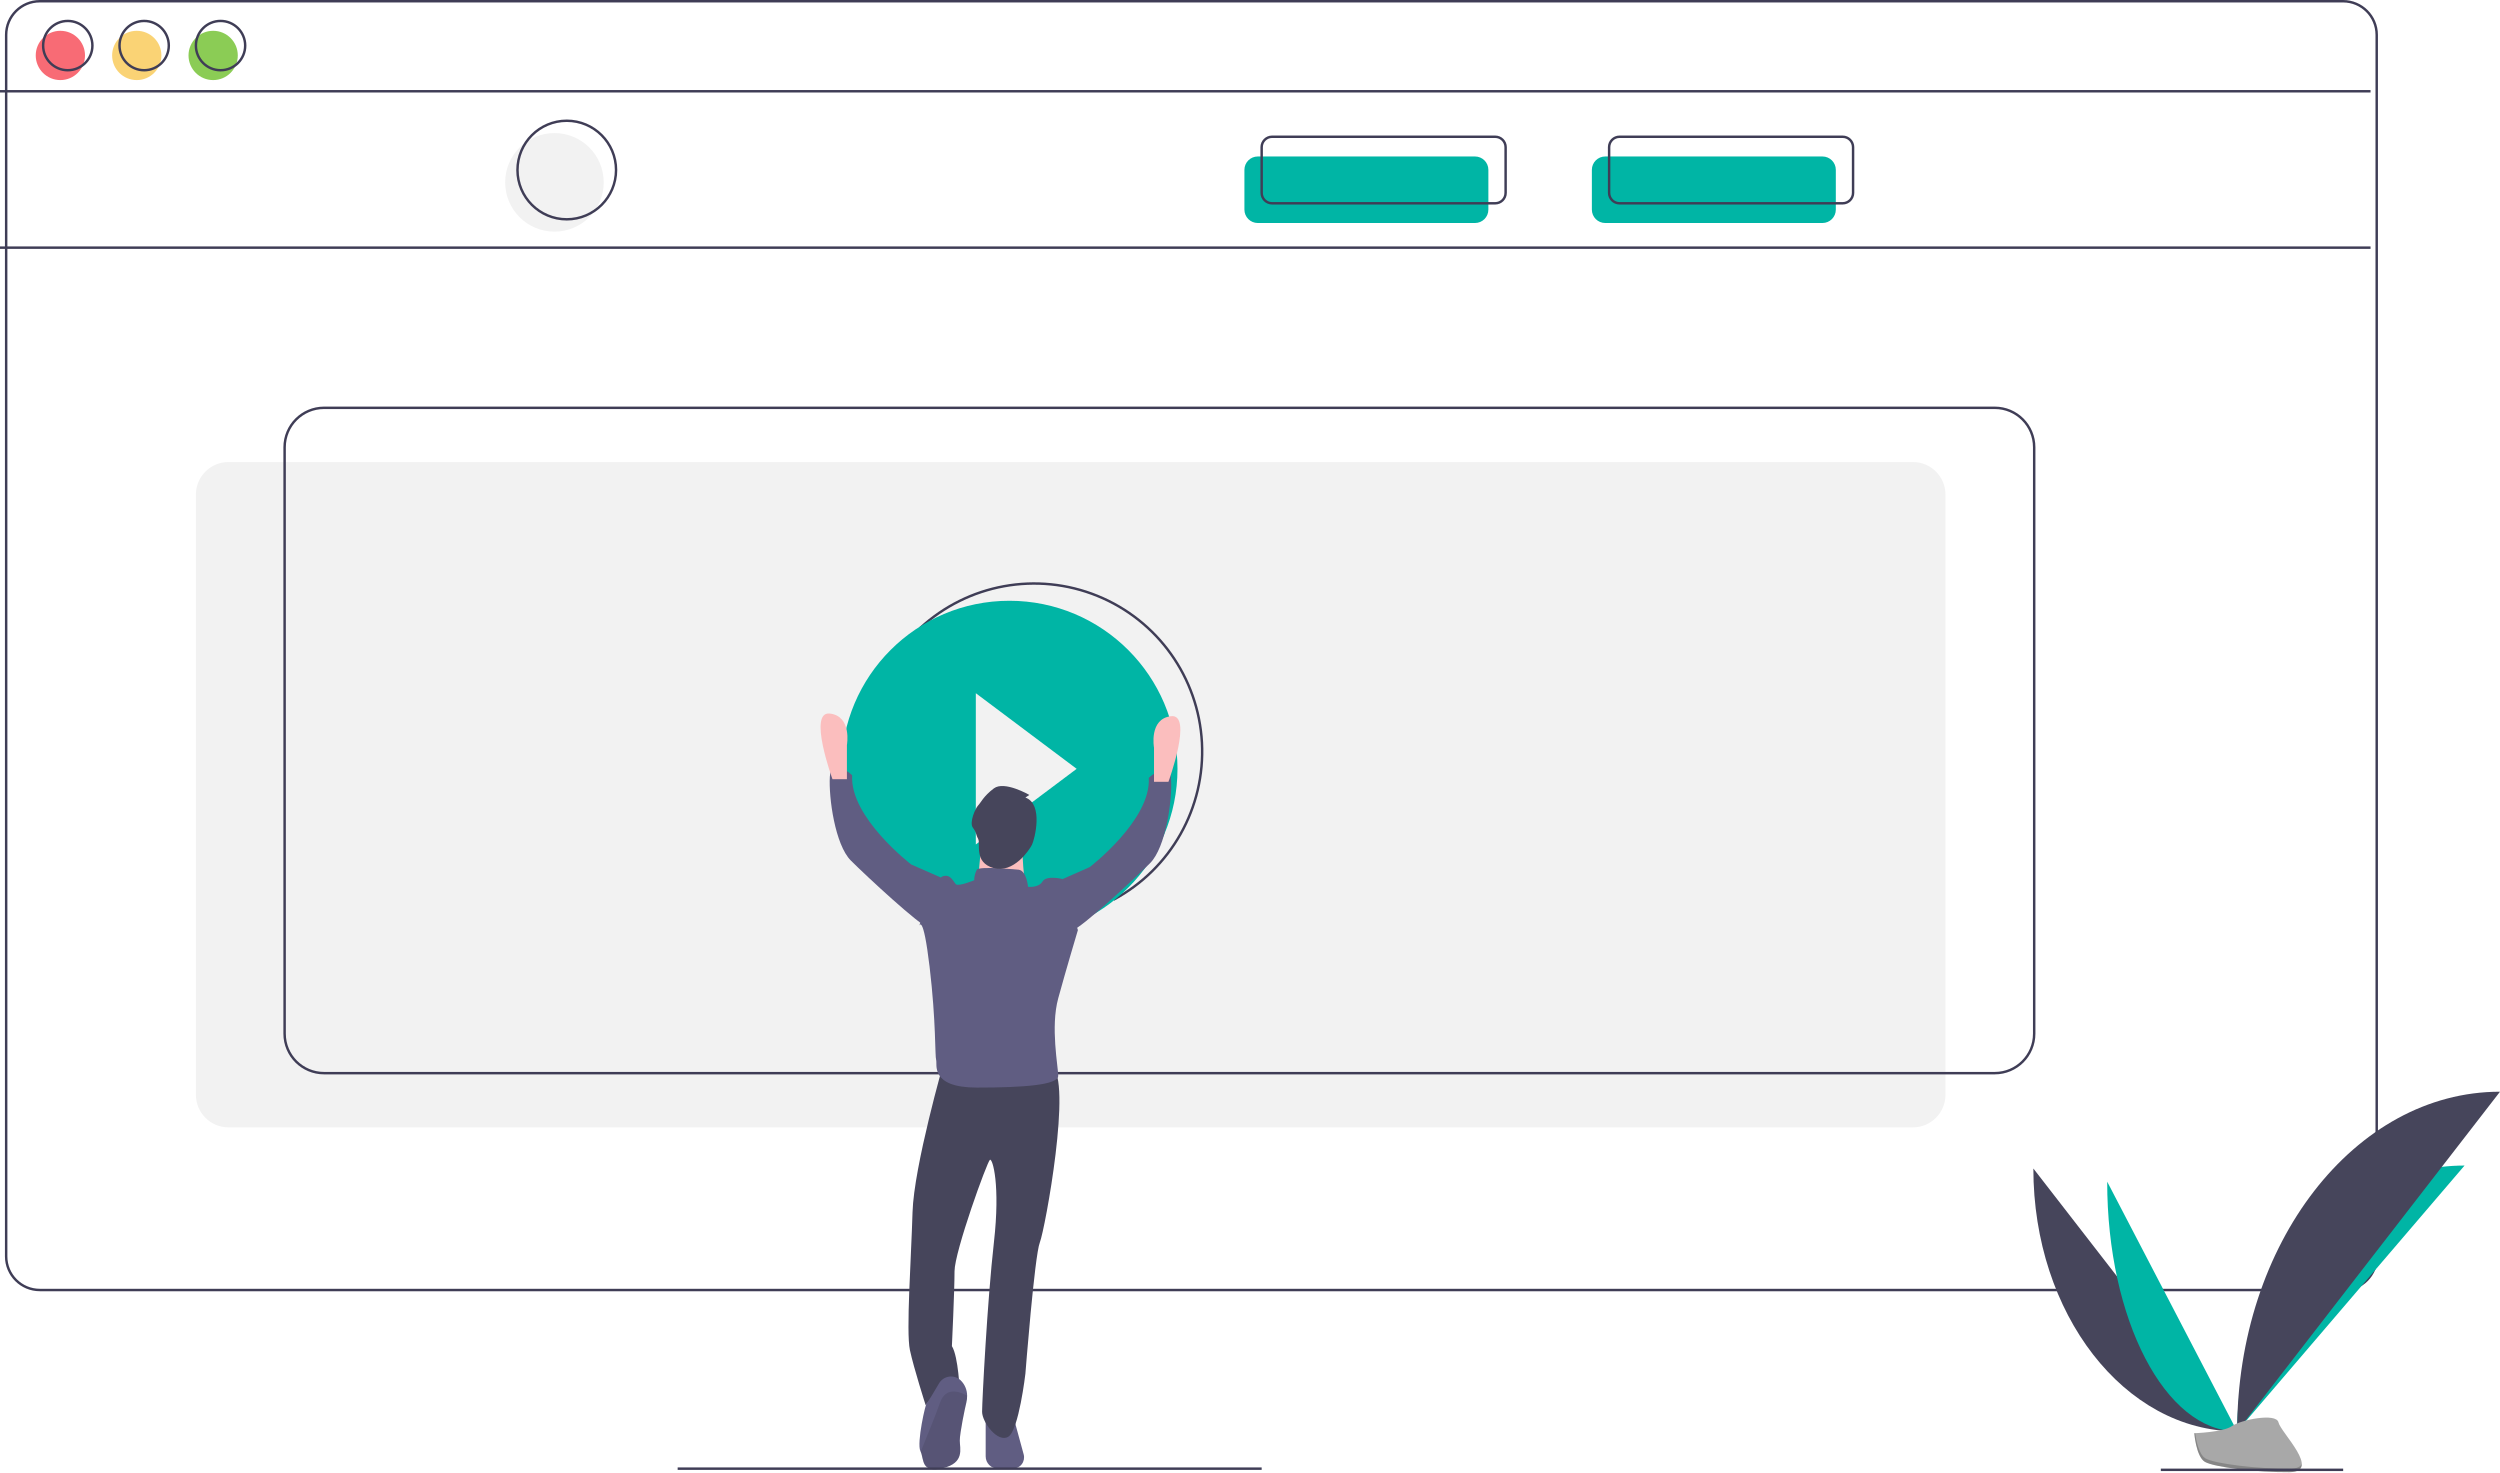
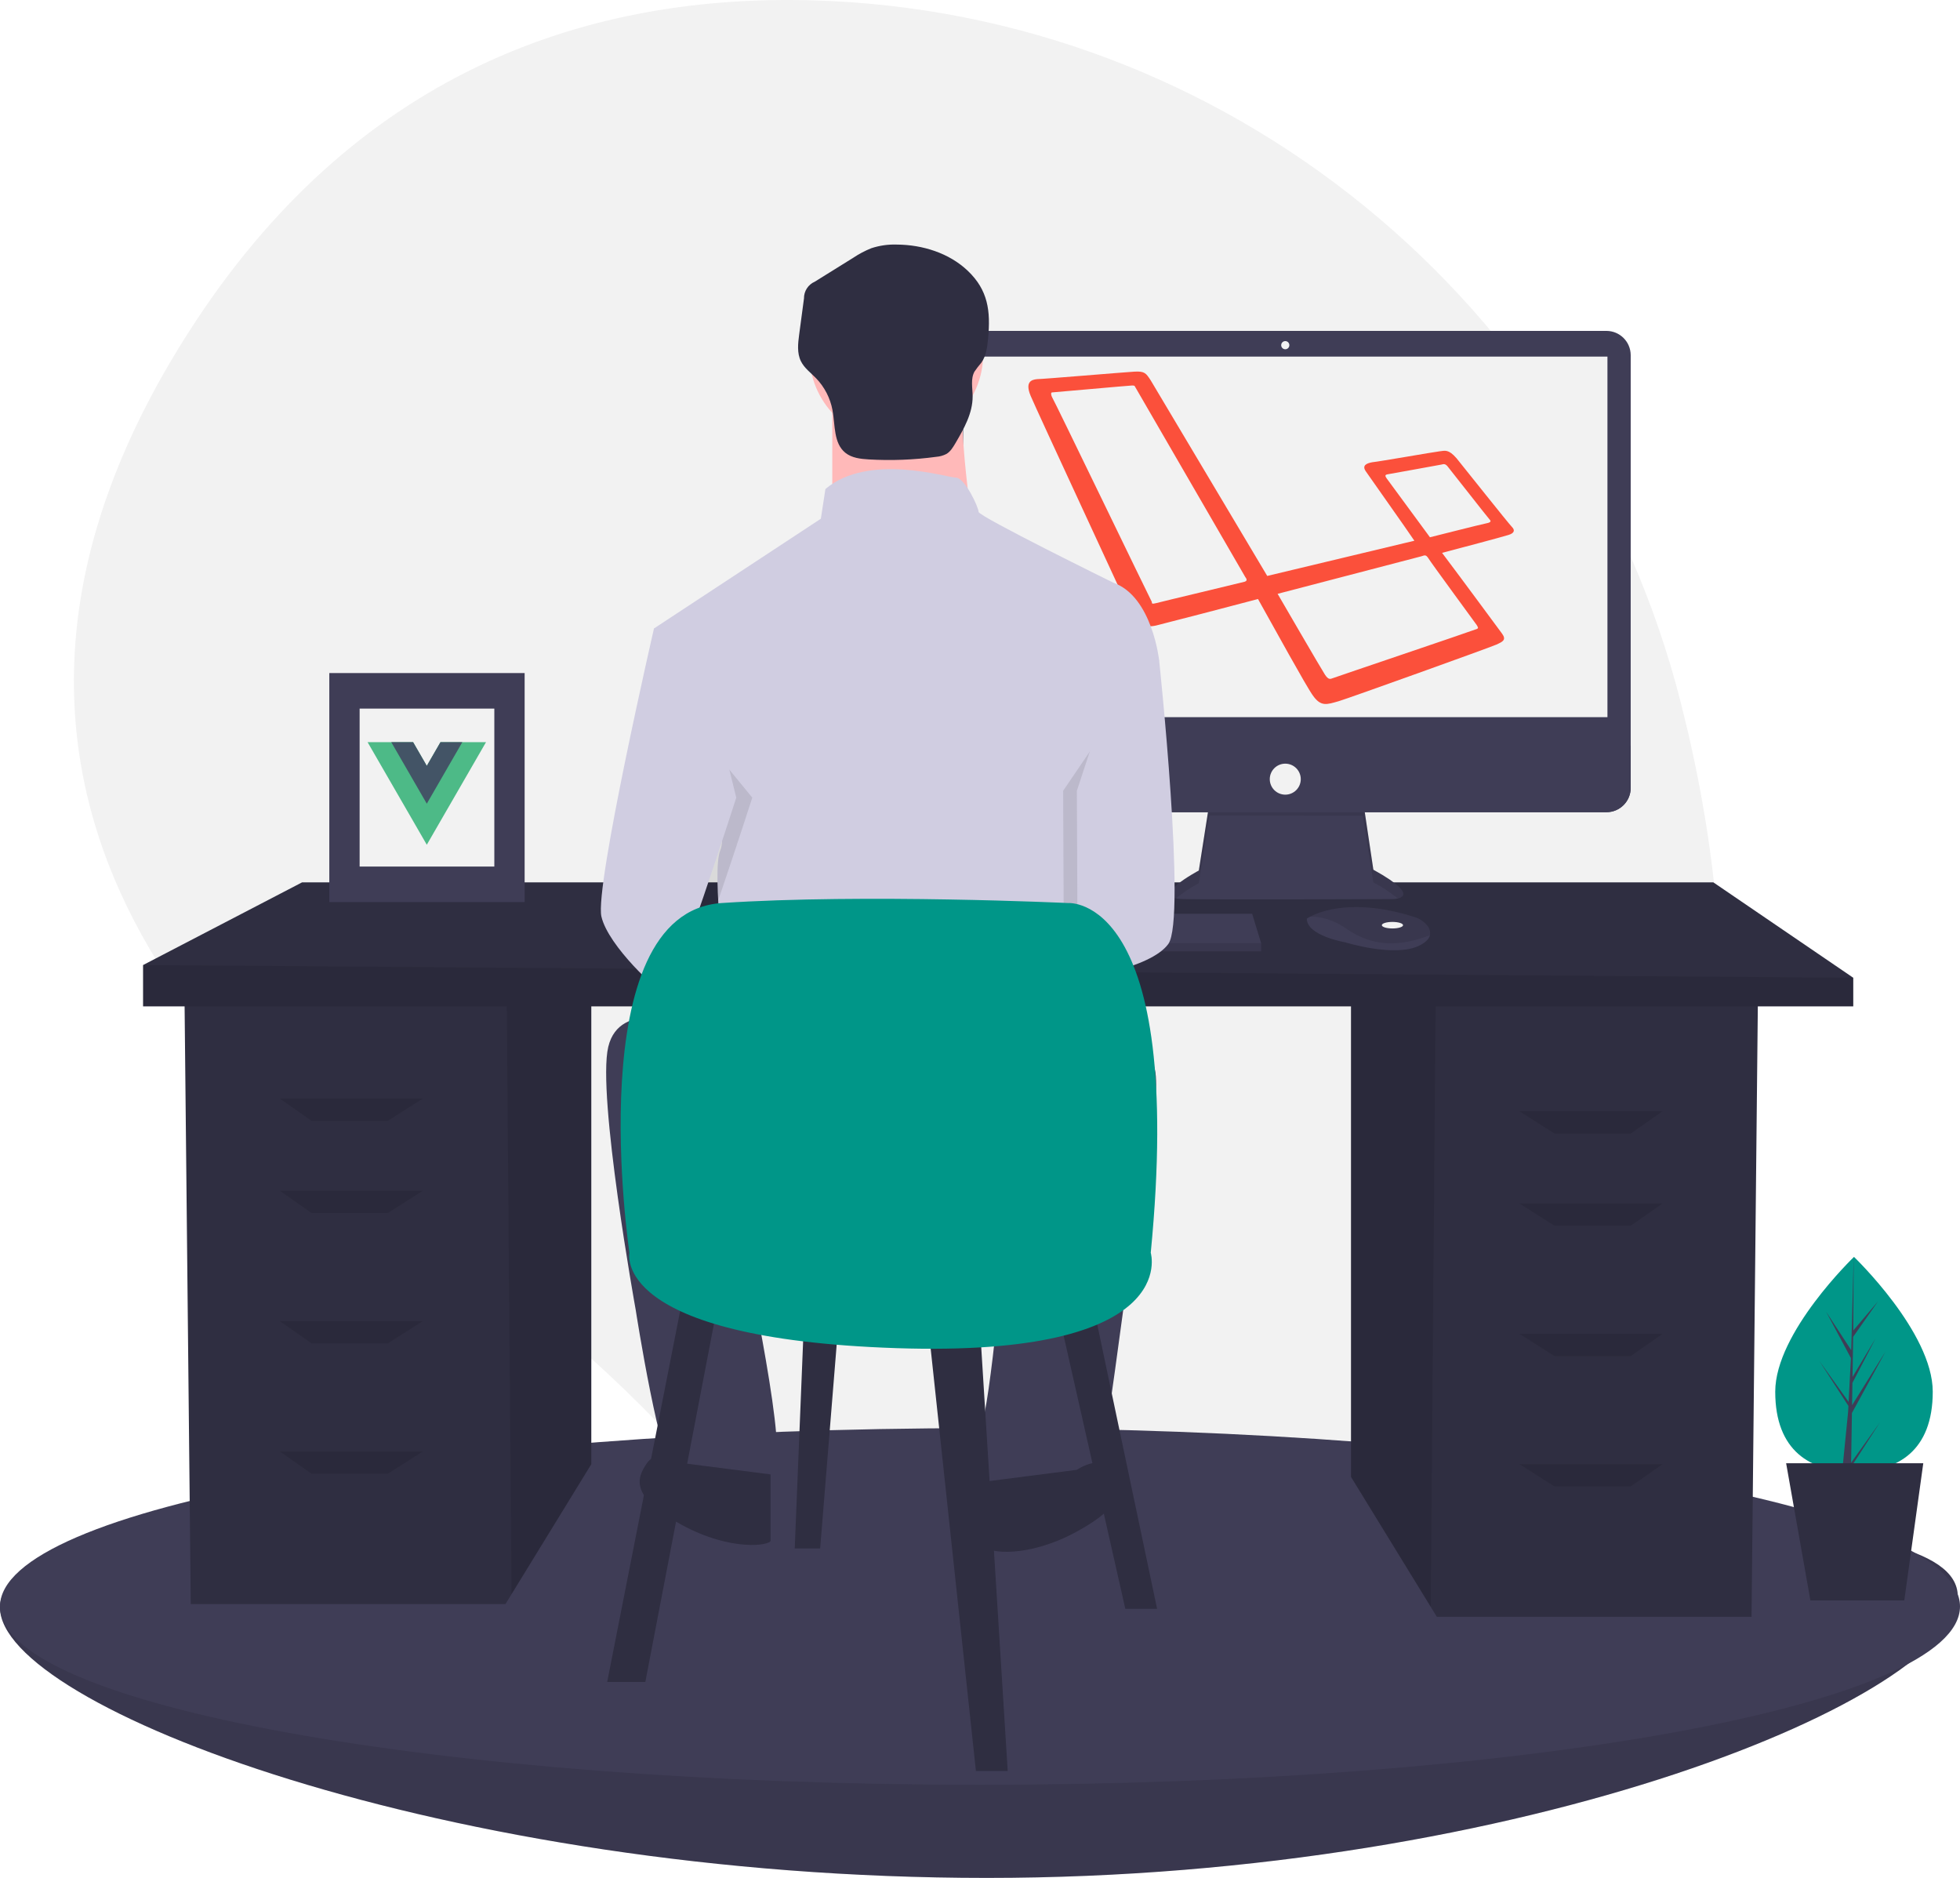
- <svg xmlns="http://www.w3.org/2000/svg" id="a63c3c50-d1e6-43da-a966-9216c85539b1" data-name="Layer 1" width="1014.533" height="597.436" viewBox="0 0 1014.533 597.436">
-   <path d="M503.734,747.032H497.718a4.984,4.984,0,0,1-4.984-4.984V725.032h11l4.421,16.211a4.583,4.583,0,0,1-4.421,5.789Z" transform="translate(-92.73371 -151.0319)" fill="#605d82" />
-   <rect x="79.5" y="187.5" width="710" height="270" rx="13.224" fill="#f2f2f2" />
-   <rect x="2.5" y="0.5" width="962" height="523" rx="13.638" fill="none" stroke="#3f3d56" stroke-miterlimit="10" />
-   <line y1="37.039" x2="962" y2="37.039" fill="none" stroke="#3f3d56" stroke-miterlimit="10" />
-   <line y1="100.5" x2="962" y2="100.5" fill="none" stroke="#3f3d56" stroke-miterlimit="10" />
-   <circle cx="24.5" cy="22.5" r="10" fill="#f86b75" />
-   <circle cx="55.5" cy="22.5" r="10" fill="#fad375" />
-   <circle cx="86.5" cy="22.5" r="10" fill="#8bcc55" />
-   <circle cx="27.5" cy="18.5" r="10" fill="none" stroke="#3f3d56" stroke-miterlimit="10" />
-   <circle cx="58.5" cy="18.5" r="10" fill="none" stroke="#3f3d56" stroke-miterlimit="10" />
-   <circle cx="89.5" cy="18.5" r="10" fill="none" stroke="#3f3d56" stroke-miterlimit="10" />
-   <circle cx="225" cy="74" r="20" fill="#f2f2f2" />
-   <circle cx="230" cy="69" r="20" fill="none" stroke="#3f3d56" stroke-miterlimit="10" />
-   <rect x="505" y="63.5" width="99" height="27" rx="5.423" fill="#00b5a5" />
-   <rect x="646" y="63.5" width="99" height="27" rx="5.423" fill="#00b5a5" />
-   <rect x="512" y="55.5" width="99" height="27" rx="4.222" fill="none" stroke="#3f3d56" stroke-miterlimit="10" />
-   <rect x="653" y="55.5" width="99" height="27" rx="4.222" fill="none" stroke="#3f3d56" stroke-miterlimit="10" />
-   <rect x="115.5" y="165.5" width="710" height="270" rx="16.004" fill="none" stroke="#3f3d56" stroke-miterlimit="10" />
-   <path d="M544.636,516.122a68.198,68.198,0,1,0-78.523-110.186m32.62,31.016V425.342l40.92,30.69-9.42,6.5" transform="translate(-92.73371 -151.0319)" fill="none" stroke="#3f3d56" stroke-miterlimit="10" />
-   <path d="M502.374,394.832a68.2,68.2,0,1,0,68.2,68.2A68.232,68.232,0,0,0,502.374,394.832Zm-13.64,98.89v-61.38l40.92,30.69-40.92,30.69Z" transform="translate(-92.73371 -151.0319)" fill="#00b5a5" />
-   <path d="M475.833,581.736s-12.249,42.606-12.782,61.246-2.663,48.464-1.065,55.92,6.391,22.368,6.391,22.368,10.119-12.249,13.847-5.326c0,0-.533-14.38-3.195-18.64,0,0,1.065-22.368,1.065-30.357s13.314-44.736,14.38-45.269,4.261,10.119,1.598,33.552-4.793,64.453-4.793,68.714,6.391,12.782,10.652,10.119,6.923-25.575,6.923-25.575,3.728-47.932,5.858-53.258,13.314-66.572,4.793-71.365S475.833,581.736,475.833,581.736Z" transform="translate(-92.73371 -151.0319)" fill="#46455b" />
-   <path d="M484.887,720.206c-.533,2.13-2.663,12.249-2.663,15.445s2.13,9.054-6.923,11.184c-8.819,2.077-7.531-3.43-8.937-6.668-.037-.085-.075-.17-.117-.256-1.598-3.195,2.13-19.705,2.663-19.705.313,0,2.832-4.228,4.857-7.716a5.663,5.663,0,0,1,8.791-1.33,8.693,8.693,0,0,1,2.644,6.277A10.7,10.7,0,0,1,484.887,720.206Z" transform="translate(-92.73371 -151.0319)" fill="#605d82" />
-   <path d="M484.887,720.206c-.533,2.13-2.663,12.249-2.663,15.445s2.13,9.054-6.923,11.184c-8.819,2.077-7.531-3.43-8.937-6.668,1.529-3.973,5.241-12.51,7.871-19.961,2.322-6.583,8.031-4.436,10.966-2.769A10.7,10.7,0,0,1,484.887,720.206Z" transform="translate(-92.73371 -151.0319)" opacity="0.1" />
-   <circle cx="407.598" cy="336.971" r="11.184" fill="#fbbebe" />
-   <path d="M491.278,490.133l-1.598,17.575,19.173,3.195s-2.13-15.445-.533-18.64S491.278,490.133,491.278,490.133Z" transform="translate(-92.73371 -151.0319)" fill="#fbbebe" />
-   <path d="M506.19,503.98s-15.977-1.598-17.042,0a9.151,9.151,0,0,0-1.065,4.261s-6.391,2.663-7.456,1.598-2.13-4.261-5.326-3.195-9.586,20.238-9.586,20.238,1.598-5.858,4.261,16.51,2.13,36.215,2.663,37.813-2.663,11.184,16.51,11.184,33.02-1.065,33.02-4.793-3.195-19.705,0-31.422,7.989-27.694,7.989-27.694l-6.391-20.77s-6.391-1.598-7.989,1.065-5.858,2.13-5.858,2.13S509.385,504.512,506.19,503.98Z" transform="translate(-92.73371 -151.0319)" fill="#605d82" />
-   <path d="M475.833,507.708l-13.314-5.858s-25.031-19.173-23.966-36.215c0,0-8.521-7.989-9.054.533s2.13,27.694,8.521,34.085,28.227,26.629,31.422,27.161S475.833,507.708,475.833,507.708Z" transform="translate(-92.73371 -151.0319)" fill="#605d82" />
-   <path d="M430.564,467.232s-10.119-27.694-1.065-26.629,6.923,12.782,6.923,12.782v13.847Z" transform="translate(-92.73371 -151.0319)" fill="#fbbebe" />
-   <path d="M521.634,508.773l13.314-5.858s25.031-19.173,23.966-36.215c0,0,8.521-7.989,9.054.533s-2.13,27.694-8.521,34.085-28.227,26.629-31.422,27.161S521.634,508.773,521.634,508.773Z" transform="translate(-92.73371 -151.0319)" fill="#605d82" />
-   <path d="M566.903,468.297s10.119-27.694,1.065-26.629-6.923,12.782-6.923,12.782v13.847Z" transform="translate(-92.73371 -151.0319)" fill="#fbbebe" />
-   <path d="M508.853,474.688l1.598-1.065s-10.119-5.858-14.38-2.663-5.326,5.858-6.391,6.923-3.728,6.923-2.13,9.054,1.065,2.567,2.13,4.479-1.861,9.604,6.259,11.882,14.511-7.308,15.576-9.438S516.309,477.351,508.853,474.688Z" transform="translate(-92.73371 -151.0319)" fill="#46455b" />
-   <path d="M917.897,625.223c0,58.96,36.989,106.67,82.699,106.67" transform="translate(-92.73371 -151.0319)" fill="#46455b" />
-   <path d="M1000.596,731.893c0-59.623,41.277-107.869,92.288-107.869" transform="translate(-92.73371 -151.0319)" fill="#00b5a5" />
-   <path d="M947.86,630.568c0,56.006,23.587,101.325,52.736,101.325" transform="translate(-92.73371 -151.0319)" fill="#00b5a5" />
-   <path d="M1000.596,731.893c0-76.185,47.71-137.832,106.67-137.832" transform="translate(-92.73371 -151.0319)" fill="#46455b" />
-   <path d="M983.198,732.645s11.728-.361,15.263-2.878,18.041-5.522,18.918-1.486,17.625,20.076,4.384,20.183-30.766-2.062-34.294-4.211S983.198,732.645,983.198,732.645Z" transform="translate(-92.73371 -151.0319)" fill="#a8a8a8" />
-   <path d="M1021.999,747.059c-13.241.107-30.766-2.062-34.294-4.211-2.687-1.637-3.757-7.509-4.115-10.218-.248.011-.392.015-.392.015s.743,9.459,4.271,11.608,21.053,4.318,34.294,4.211c3.822-.031,5.142-1.391,5.07-3.405C1026.302,746.276,1024.844,747.036,1021.999,747.059Z" transform="translate(-92.73371 -151.0319)" opacity="0.2" />
-   <line x1="275" y1="596" x2="512" y2="596" fill="none" stroke="#3f3d56" stroke-miterlimit="10" />
-   <line x1="876.888" y1="596.479" x2="950.888" y2="596.479" fill="none" stroke="#3f3d56" stroke-miterlimit="10" />
+ <svg xmlns="http://www.w3.org/2000/svg" id="b33613f3-47b2-4fb7-9d5b-ca5c70d6619d" data-name="Layer 1" width="863" height="826.714" viewBox="0 0 863 826.714">
+   <path d="M908.585,346.03C863.668,169.408,708.468,41.912,526.296,36.799,429.988,34.095,328.644,66.036,254.859,177.81c-131.9,199.808,8.106,337.882,105.713,403.492a610.758,610.758,0,0,1,126.241,113.465c65.931,78.238,192.767,175.459,343.823,23.128C940.122,607.486,938.503,463.677,908.585,346.03Z" transform="translate(-168.5 -36.64287)" fill="#f2f2f2" />
+   <path d="M1030.5,739.357c0,43.354-189.189,124-427.5,124s-434.5-75.646-434.5-119,196.189-38,434.5-38S1030.5,696.003,1030.5,739.357Z" transform="translate(-168.5 -36.64287)" fill="#3f3d56" />
+   <path d="M1030.5,739.357c0,43.354-189.189,124-427.5,124s-434.5-75.646-434.5-119,196.189-38,434.5-38S1030.5,696.003,1030.5,739.357Z" transform="translate(-168.5 -36.64287)" opacity="0.1" />
+   <ellipse cx="431.5" cy="707.214" rx="431.5" ry="78.5" fill="#3f3d56" />
+   <polygon points="594.859 440.238 594.859 650.182 629.976 707.413 632.649 711.766 771.212 711.766 774.011 440.238 594.859 440.238" fill="#2f2e41" />
+   <polygon points="594.859 440.238 594.859 650.182 629.976 707.413 632.131 440.238 594.859 440.238" opacity="0.1" />
+   <polygon points="260.348 434.639 260.348 644.583 225.231 701.814 222.558 706.167 83.994 706.167 81.195 434.639 260.348 434.639" fill="#2f2e41" />
+   <polygon points="260.348 434.639 260.348 644.583 225.231 701.814 223.075 434.639 260.348 434.639" opacity="0.1" />
+   <polygon points="816 430.44 816 443.037 63 443.037 63 424.842 132.981 388.452 754.416 388.452 816 430.44" fill="#2f2e41" />
+   <polygon points="816 430.44 816 443.037 63 443.037 63 424.842 816 430.44" opacity="0.1" />
+   <polygon points="170.771 493.424 137.18 493.424 123.184 483.626 186.167 483.626 170.771 493.424" opacity="0.1" />
+   <polygon points="170.771 534.013 137.18 534.013 123.184 524.215 186.167 524.215 170.771 534.013" opacity="0.1" />
+   <polygon points="170.771 591.398 137.18 591.398 123.184 581.6 186.167 581.6 170.771 591.398" opacity="0.1" />
+   <polygon points="170.771 648.782 137.18 648.782 123.184 638.985 186.167 638.985 170.771 648.782" opacity="0.1" />
+   <polygon points="684.435 499.022 718.026 499.022 732.022 489.225 669.039 489.225 684.435 499.022" opacity="0.1" />
+   <polygon points="684.435 539.611 718.026 539.611 732.022 529.814 669.039 529.814 684.435 539.611" opacity="0.1" />
+   <polygon points="684.435 596.996 718.026 596.996 732.022 587.199 669.039 587.199 684.435 596.996" opacity="0.1" />
+   <polygon points="684.435 654.381 718.026 654.381 732.022 644.583 669.039 644.583 684.435 654.381" opacity="0.1" />
+   <path d="M701.016,390.069,696.347,419.877s-22.984,12.21-6.823,12.569,92.296,0,92.296,0,14.724,0-8.619-12.929l-4.669-31.244Z" transform="translate(-168.5 -36.64287)" fill="#3f3d56" />
+   <path d="M686.273,432.123a63.569,63.569,0,0,1,10.074-6.669l4.669-29.808,67.516.064,4.669,29.385a61.304,61.304,0,0,1,10.788,7.099c2.998-.684,6.274-3.226-10.788-12.676l-4.669-31.244-67.516,1.796L696.347,419.877S677.034,430.139,686.273,432.123Z" transform="translate(-168.5 -36.64287)" opacity="0.1" />
+   <rect x="413.824" y="145.672" width="304.18" height="211.885" rx="10.695" fill="#3f3d56" />
+   <rect x="424.059" y="156.984" width="283.71" height="158.734" fill="#f2f2f2" />
+   <circle cx="565.914" cy="151.957" r="1.796" fill="#f2f2f2" />
+   <path d="M886.505,364.931v18.574a10.693,10.693,0,0,1-10.695,10.695H593.019a10.693,10.693,0,0,1-10.695-10.695v-18.574Z" transform="translate(-168.5 -36.64287)" fill="#3f3d56" />
+   <circle cx="565.914" cy="343.012" r="6.823" fill="#f2f2f2" />
+   <polygon points="555.281 415.196 555.281 418.788 362.071 418.788 362.071 415.915 362.337 415.196 367.099 402.268 551.331 402.268 555.281 415.196" fill="#3f3d56" />
+   <path d="M798.135,448.323c-.352,1.505-1.681,3.092-4.683,4.593-10.774,5.387-32.681-1.437-32.681-1.437s-16.879-2.873-16.879-10.415a13.468,13.468,0,0,1,1.48-.88c4.53-2.396,19.548-8.31,46.178.25a11.106,11.106,0,0,1,5.062,3.317A5.296,5.296,0,0,1,798.135,448.323Z" transform="translate(-168.5 -36.64287)" fill="#3f3d56" />
+   <path d="M798.135,448.323c-13.187,5.053-24.941,5.43-37.004-2.948-6.084-4.223-11.611-5.268-15.758-5.189,4.53-2.396,19.548-8.31,46.178.25a11.106,11.106,0,0,1,5.062,3.317A5.296,5.296,0,0,1,798.135,448.323Z" transform="translate(-168.5 -36.64287)" opacity="0.1" />
+   <ellipse cx="613.101" cy="407.296" rx="4.669" ry="1.437" fill="#f2f2f2" />
+   <polygon points="555.281 415.196 555.281 418.788 362.071 418.788 362.071 415.915 362.337 415.196 555.281 415.196" opacity="0.1" />
+   <path d="M834.194,268.594c-1.524-1.524-21.087-26.169-24.39-30.234-3.557-4.065-5.081-3.303-7.368-3.049s-26.931,4.573-29.725,4.827c-2.795.508-4.573,1.524-2.795,4.065,1.524,2.287,17.784,25.152,21.341,30.488l-64.786,15.498-51.321-86.128c-2.033-3.049-2.541-4.065-7.114-3.811s-40.396,3.303-42.937,3.303c-2.541.254-5.335,1.27-2.795,7.368s43.191,93.496,44.207,96.036,4.065,6.606,10.925,5.081c7.114-1.778,31.504-8.13,44.969-11.687,7.114,12.703,21.341,38.618,24.136,42.429,3.557,5.081,6.098,4.065,11.433,2.541,4.319-1.27,66.565-23.628,69.359-24.898s4.573-2.033,2.541-4.827c-1.524-2.033-17.784-24.136-26.423-35.569,5.843-1.524,26.931-7.114,29.217-7.876,2.541-.762,3.049-2.033,1.524-3.557ZM716.562,292.73c-.762.254-37.093,8.892-38.872,9.4-2.033.508-2.033.254-2.033-.508-.508-.762-43.191-89.176-43.953-90.193-.508-1.016-.508-2.033,0-2.033s34.299-3.049,35.315-3.049c1.27,0,1.016.254,1.524,1.016,0,0,47.51,82.063,48.272,83.333,1.016,1.27.508,1.778-.254,2.033Zm102.134,19.055c.508,1.016,1.27,1.524-.762,2.033-1.778.762-61.229,20.833-62.5,21.341s-2.033.762-3.557-1.524-20.833-35.569-20.833-35.569l63.262-16.514c1.524-.508,2.033-.762,3.049.762,1.016,1.778,20.833,28.709,21.341,29.471Zm4.065-44.715c-1.524.254-24.644,6.098-24.644,6.098l-19.055-25.915c-.508-.762-1.016-1.524.254-1.778s22.866-4.065,23.882-4.319,1.778-.508,3.049,1.27c1.27,1.524,17.53,22.358,18.293,23.12s-.254,1.27-1.778,1.524Z" transform="translate(-168.5 -36.64287)" fill="#fb503b" />
+   <circle cx="394.639" cy="155.895" r="38.247" fill="#ffb9b9" />
+   <path d="M534.957,211.661v60.389h62.402s-8.052-50.325-4.026-65.422Z" transform="translate(-168.5 -36.64287)" fill="#ffb9b9" />
+   <path d="M658.756,293.187s-59.383-29.188-59.383-31.201-6.039-15.097-10.065-15.097-38.247-11.071-57.37,5.032l-2.013,13.084-73.474,48.312,20.13,73.474s13.084,14.091,9.058,24.156,3.019,61.396,3.019,61.396l158.019-5.032V398.868s5.032-16.104,8.052-21.136,0-20.13,0-20.13l24.156-30.195S675.866,299.225,658.756,293.187Z" transform="translate(-168.5 -36.64287)" fill="#d0cde1" />
+   <path d="M458.967,337.975l4.529-24.659S437.328,427.05,440.347,440.134s25.162,33.214,28.182,34.221,31.201-86.558,31.201-86.558Z" transform="translate(-168.5 -36.64287)" opacity="0.1" />
+   <path d="M473.561,310.297l-17.11,3.019S430.282,427.05,433.302,440.134s25.162,33.214,28.182,34.221,31.201-86.558,31.201-86.558Z" transform="translate(-168.5 -36.64287)" fill="#d0cde1" />
+   <path d="M664.291,344.014l8.555-16.607s12.078,113.734,4.026,124.805-39.903,15.214-39.903,15.214l-.357-82.649Z" transform="translate(-168.5 -36.64287)" opacity="0.1" />
+   <path d="M665.801,314.323l13.084,13.084s12.078,113.734,4.026,124.805-39.903,15.214-39.903,15.214l-.357-82.649Z" transform="translate(-168.5 -36.64287)" fill="#d0cde1" />
+   <path d="M470.542,487.439s-29.188-11.071-34.221,10.065S448.399,613.251,448.399,613.251s11.071,71.461,18.117,73.474,38.247,3.019,43.279-6.039-15.097-101.656-15.097-101.656l116.753-2.013s-7.045,80.519-11.071,87.565-4.026,31.201,0,31.201,48.312-2.013,51.331-8.052,20.13-141.915,20.13-141.915,14.091-47.305-2.013-44.286S470.542,487.439,470.542,487.439Z" transform="translate(-168.5 -36.64287)" fill="#3f3d56" />
+   <path d="M642.652,683.705s10.065-7.045,15.097,0,7.045,15.097-15.097,27.175-39.253,9.058-39.253,7.045V688.738Z" transform="translate(-168.5 -36.64287)" fill="#2f2e41" />
+   <path d="M468.529,680.686s-10.065-7.045-15.097,0S446.386,695.783,468.529,707.861s39.253,9.058,39.253,7.045V685.718Z" transform="translate(-168.5 -36.64287)" fill="#2f2e41" />
+   <path d="M563.387,144.312a32.348,32.348,0,0,0-11.234,1.601,43.428,43.428,0,0,0-8.003,4.234L527.265,160.648a7.908,7.908,0,0,0-4.766,7.37l-2.11,15.802c-.532,3.988-1.023,8.252.762,11.858,1.49,3.009,4.331,5.069,6.668,7.48a27.456,27.456,0,0,1,7.236,14.061c1.208,6.598.435,14.543,5.656,18.753,2.827,2.28,6.68,2.711,10.306,2.923a153.786,153.786,0,0,0,29.701-1.143,11.819,11.819,0,0,0,4.487-1.257c1.775-1.05,2.892-2.903,3.937-4.681,3.771-6.42,7.657-13.249,7.616-20.694-.02-3.683-.963-7.639.806-10.87a42.497,42.497,0,0,1,3.038-3.945c2.19-3.077,2.616-7.03,2.973-10.79,1.14-12.009-.052-21.147-8.902-29.606C586.41,148.011,574.654,144.385,563.387,144.312Z" transform="translate(-168.5 -36.64287)" fill="#2f2e41" />
+   <polygon points="300.937 569.703 267.346 740.458 284.141 740.458 316.333 572.503 300.937 569.703" fill="#2f2e41" />
+   <polygon points="408.708 583.7 429.703 779.648 443.699 779.648 431.102 578.101 408.708 583.7" fill="#2f2e41" />
+   <polygon points="466.093 578.101 495.485 708.267 509.481 708.267 481.489 575.302 466.093 578.101" fill="#2f2e41" />
+   <polygon points="354.123 578.101 349.924 681.674 361.121 681.674 369.519 578.101 354.123 578.101" fill="#2f2e41" />
+   <path d="M445.643,588.151s-22.394-149.76,40.589-153.959,152.559,0,152.559,0,51.786-4.199,36.39,153.959c0,0,13.996,46.188-111.97,41.989S445.643,588.151,445.643,588.151Z" transform="translate(-168.5 -36.64287)" fill="#009688" />
+   <path d="M1019.5,649.308c0,26.115-15.525,35.234-34.676,35.234s-34.676-9.118-34.676-35.234,34.676-59.338,34.676-59.338S1019.5,623.193,1019.5,649.308Z" transform="translate(-168.5 -36.64287)" fill="#009688" />
+   <polygon points="815.416 622.048 830.195 595.009 815.471 618.619 815.631 608.792 825.817 589.229 815.673 606.191 815.96 588.516 826.868 572.942 816.005 585.737 816.185 553.327 815.106 594.394 804.06 577.487 814.972 597.859 813.939 617.599 813.908 617.075 801.123 599.212 813.869 618.926 813.74 621.395 813.717 621.432 813.728 621.635 811.106 647.977 814.609 647.977 815.029 645.849 827.744 626.182 815.06 643.904 815.416 622.048" fill="#3f3d56" />
+   <polygon points="838.47 704.549 797.129 704.549 786.445 644.163 846.831 644.163 838.47 704.549" fill="#2f2e41" />
+   <rect x="145" y="296.3" width="86" height="100.828" fill="#3f3d56" />
+   <rect x="158.345" y="311.946" width="59.31" height="69.536" fill="#f2f2f2" />
+   <path d="M362.444,363.357l-6.023,10.431-6.023-10.431H330.343l26.079,45.17L382.5,363.357Z" transform="translate(-168.5 -36.64287)" fill="#4dba87" />
+   <path d="M362.444,363.357l-6.023,10.431-6.023-10.431H340.774l15.647,27.101,15.647-27.101Z" transform="translate(-168.5 -36.64287)" fill="#435466" />
</svg>
